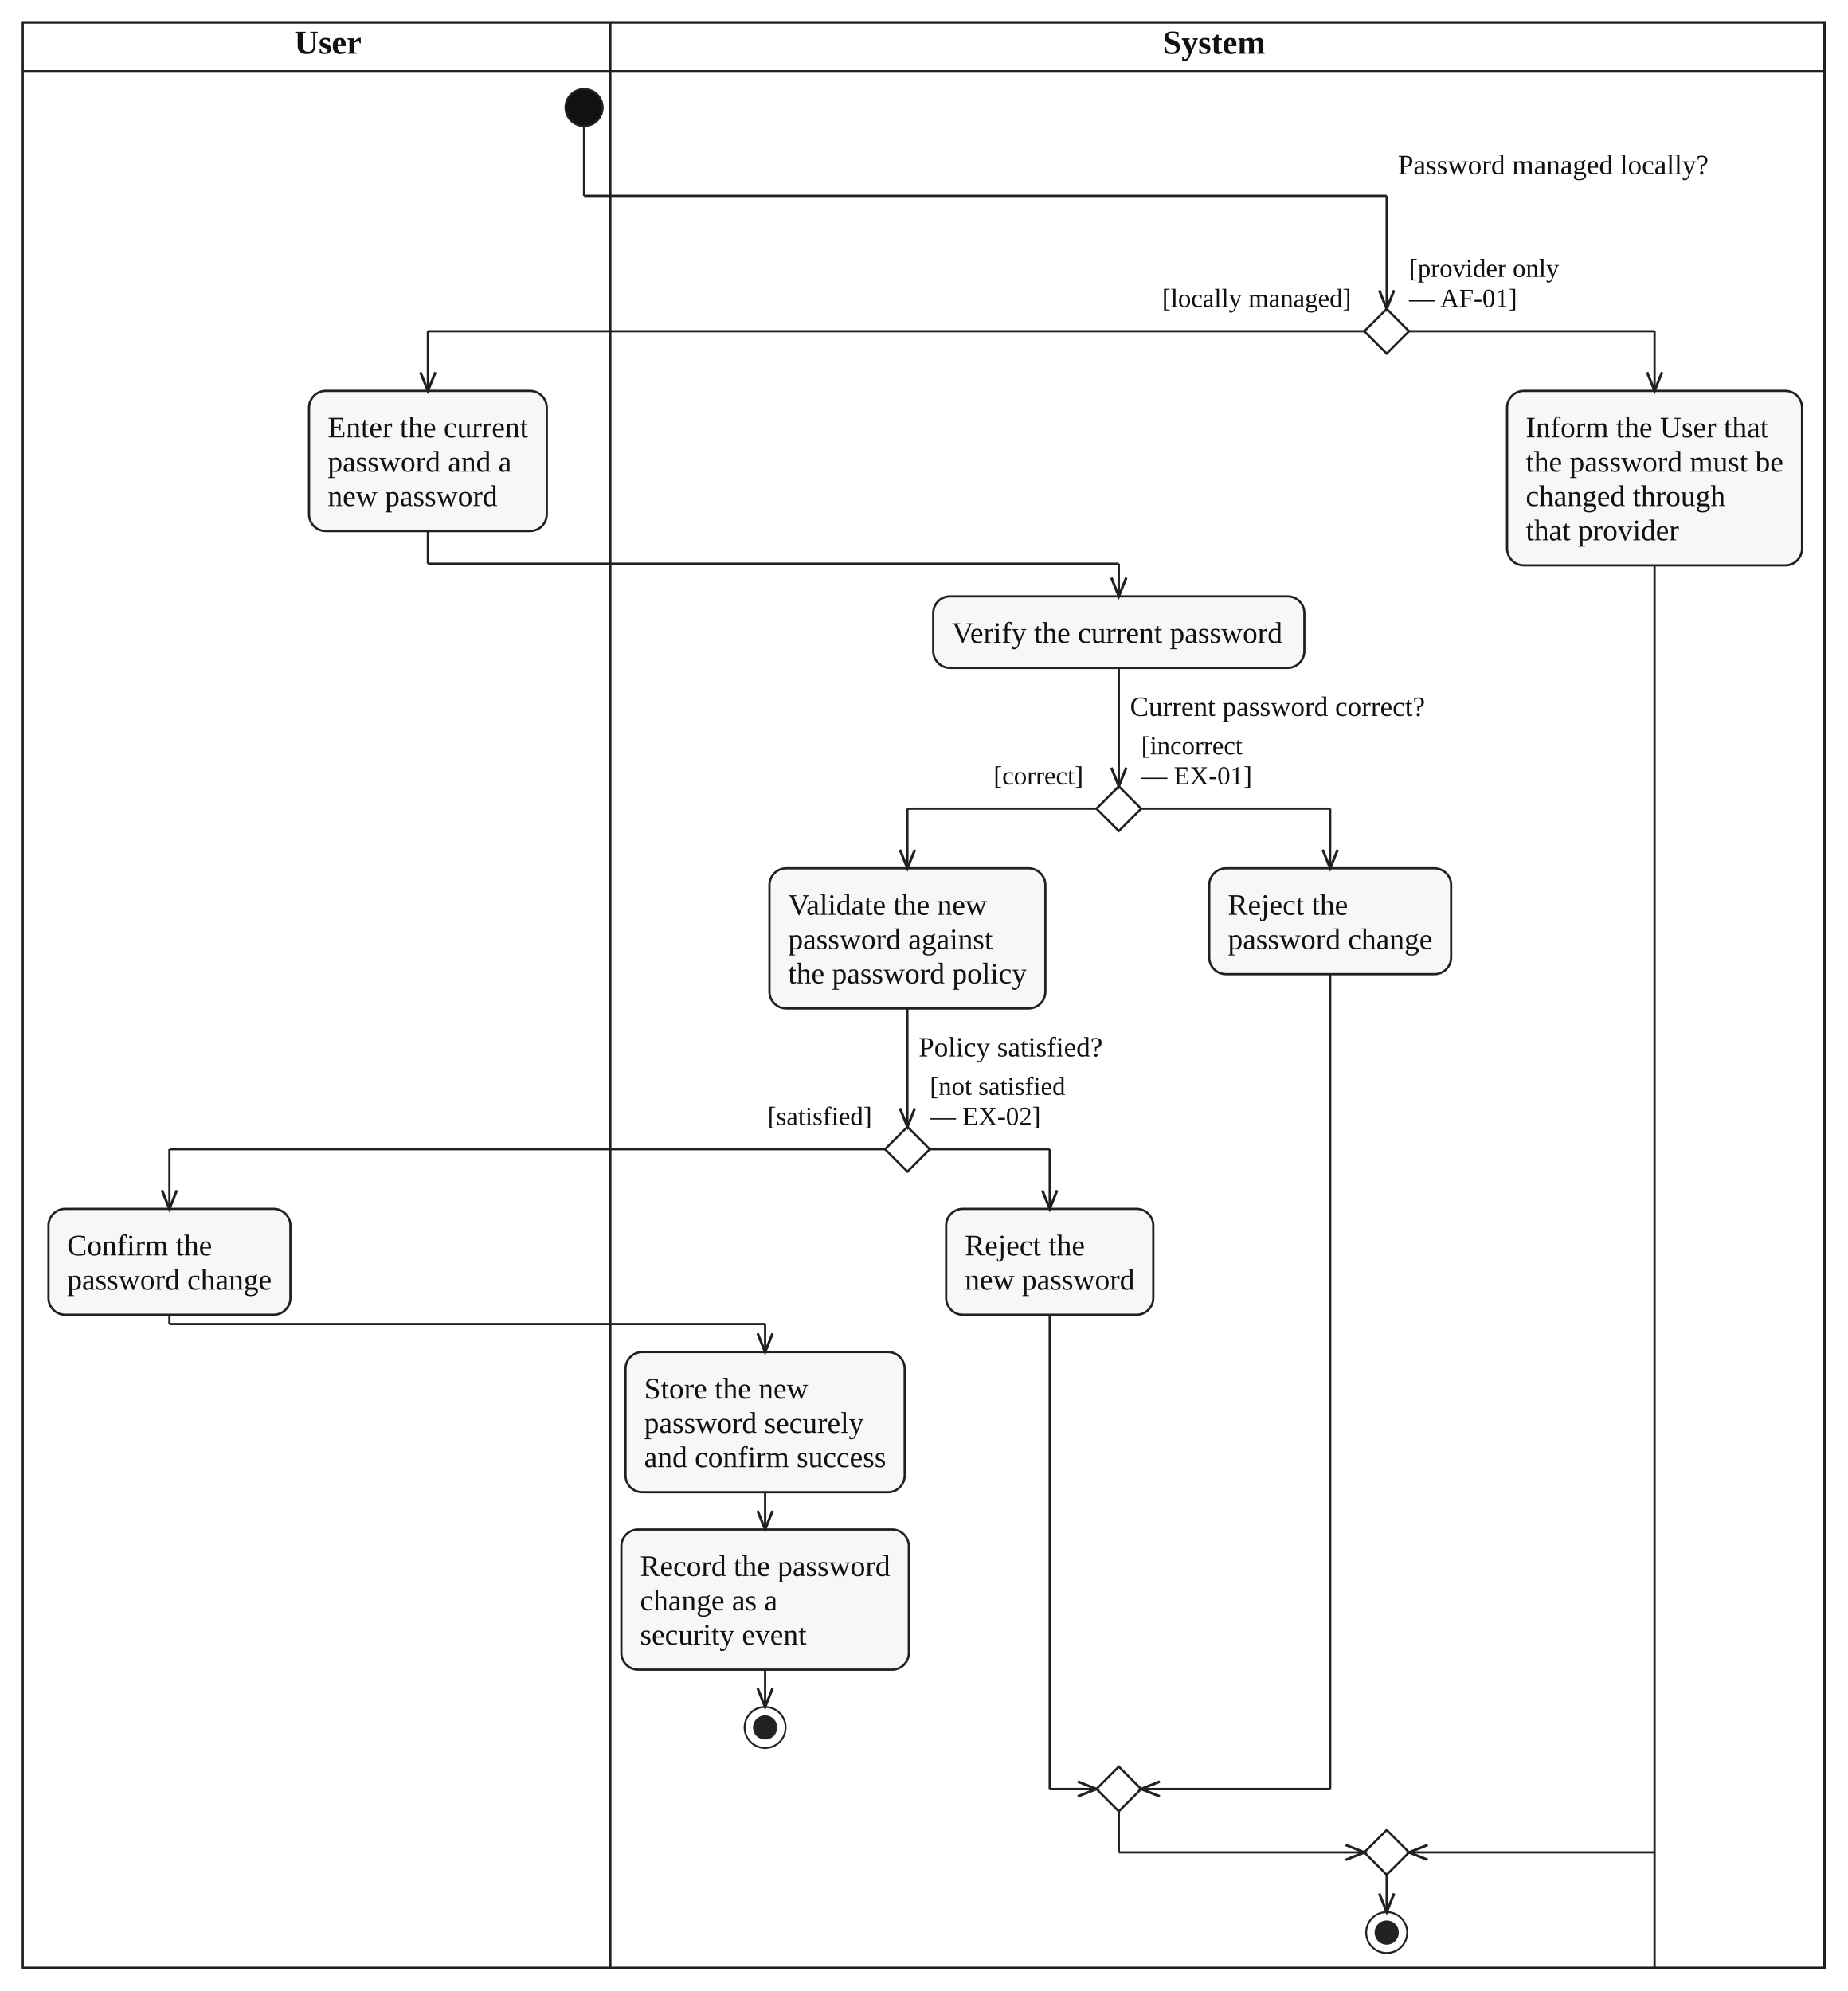
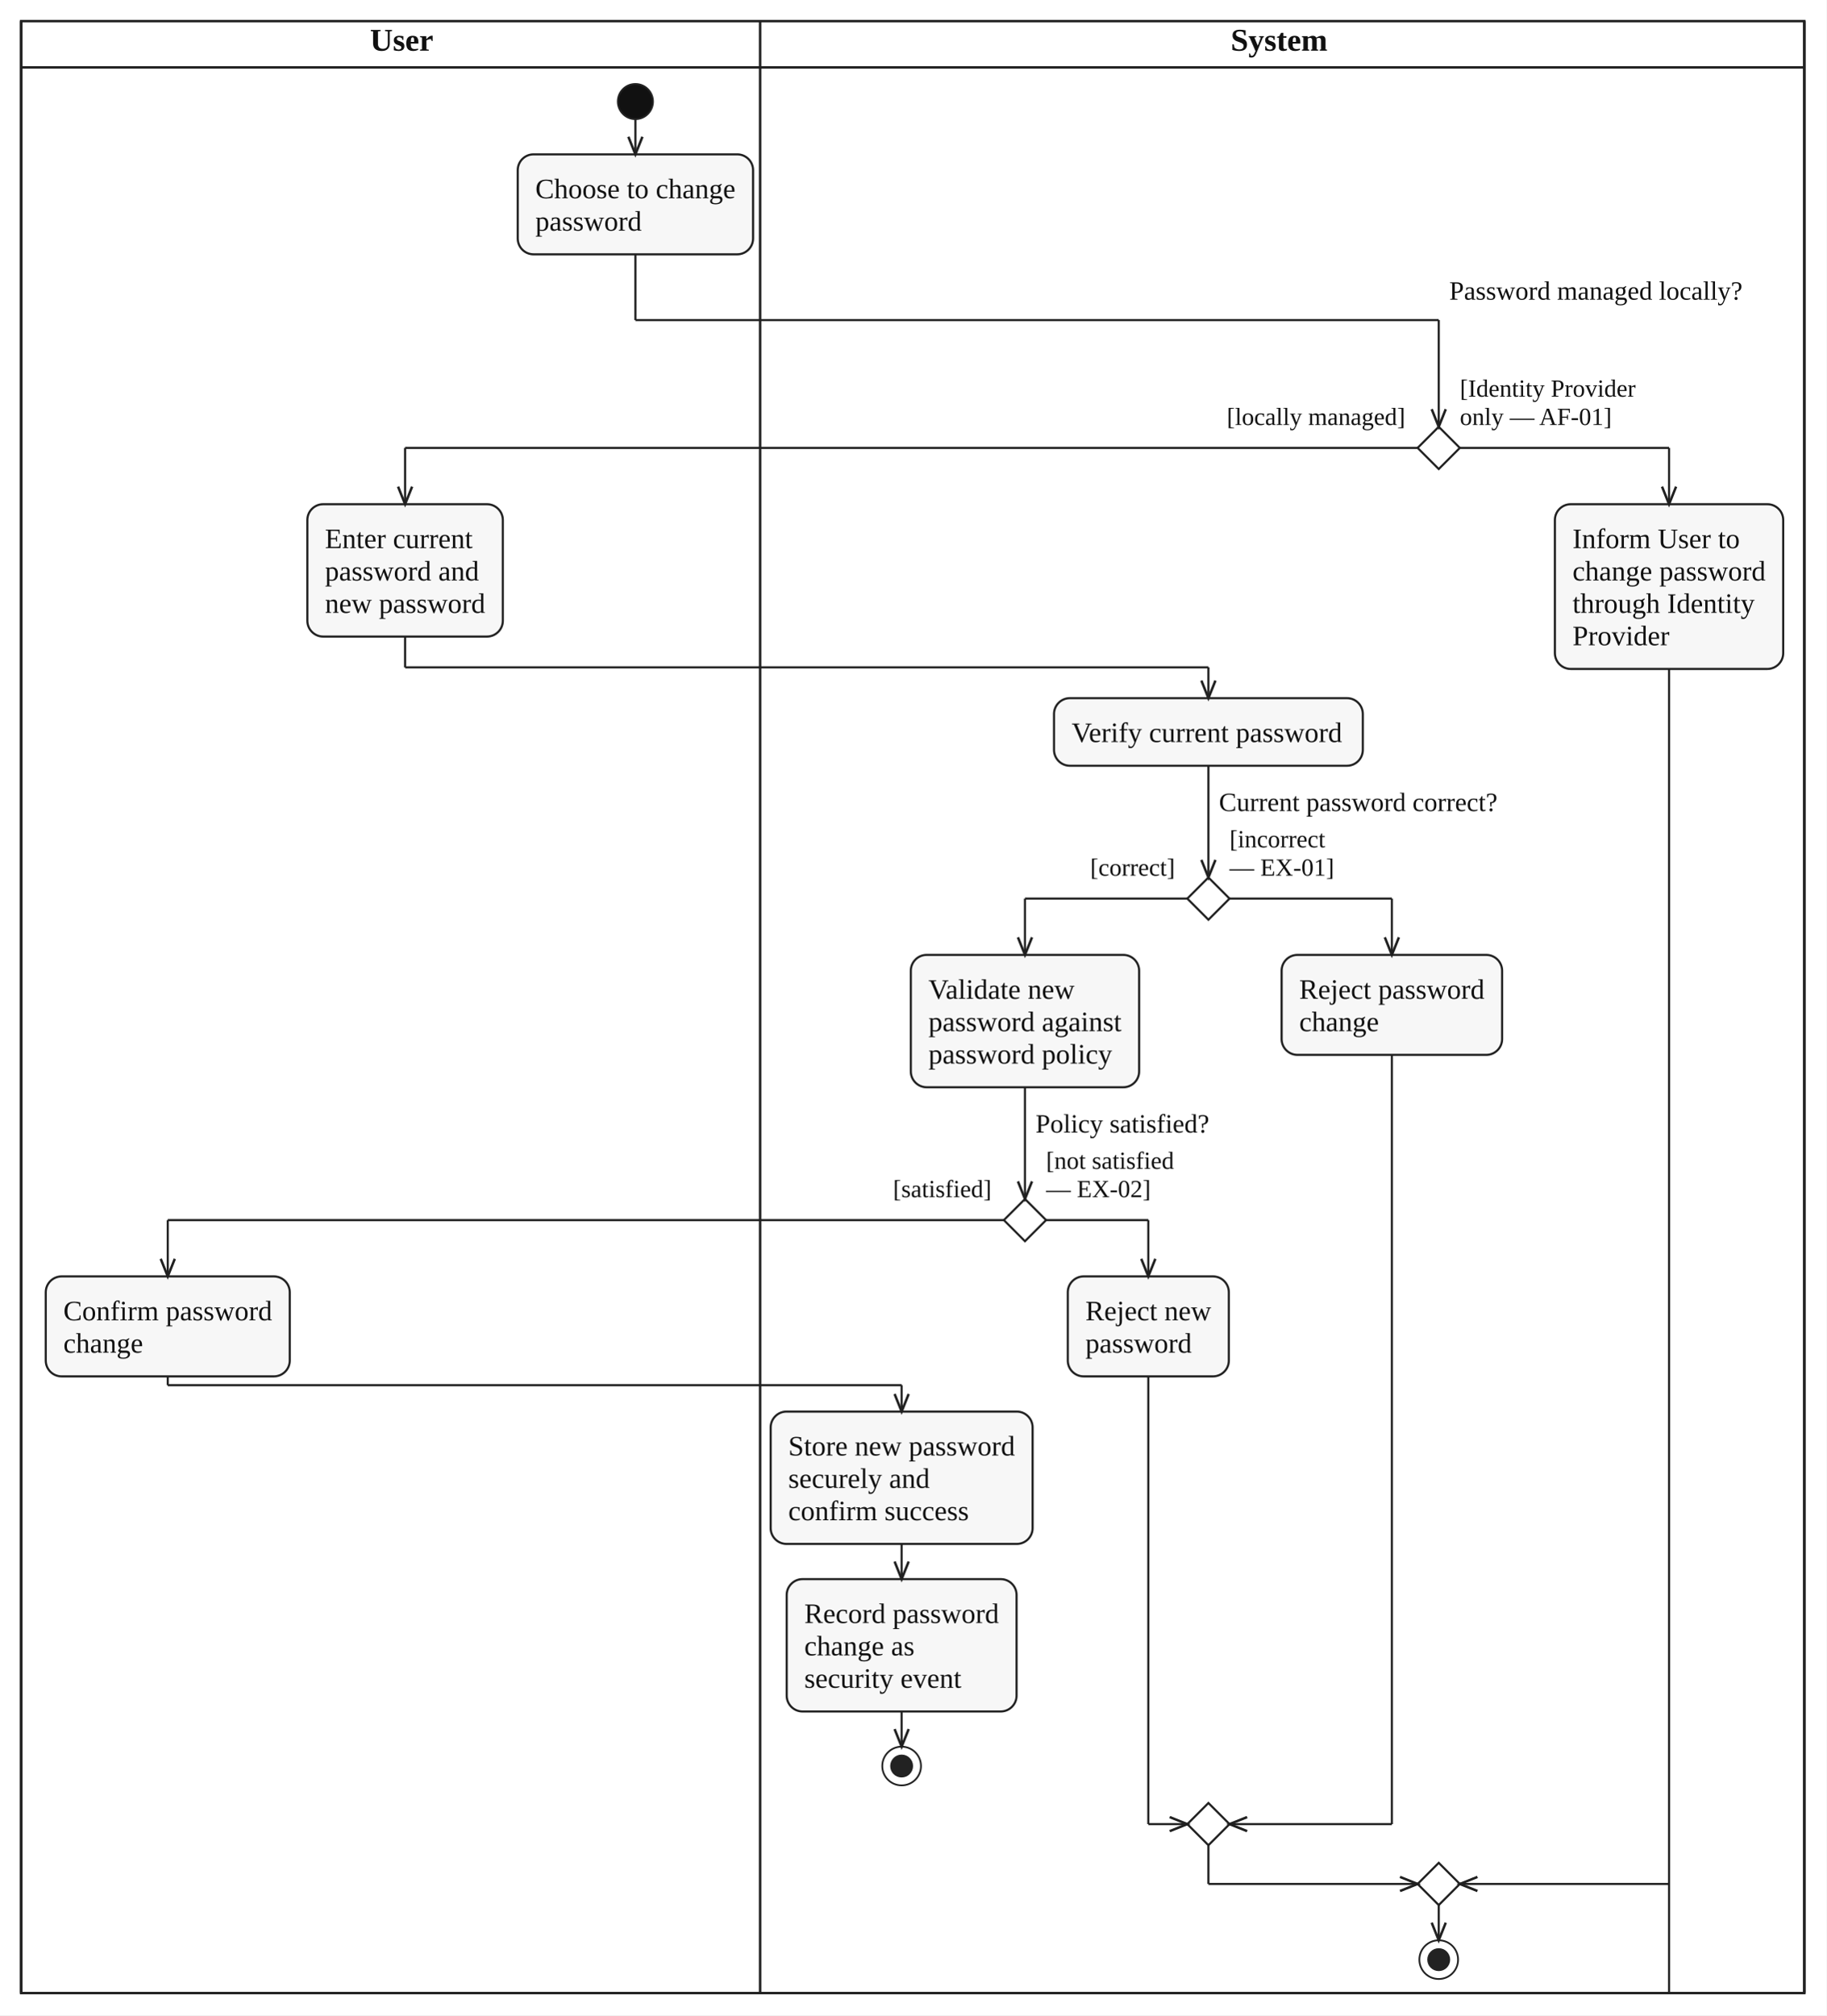
- <svg xmlns="http://www.w3.org/2000/svg" contentStyleType="text/css" height="1068px" preserveAspectRatio="none" style="width:991px;height:1068px;background:#FFFFFF;" version="1.1" viewBox="-5 0.394 991 1068" width="991px" zoomAndPan="magnify" data-pres-formatted="1">
-   <rect id="pres-background" x="-5" y="0.394" width="991" height="1068" fill="#FFFFFF" stroke="none" />
+ <svg xmlns="http://www.w3.org/2000/svg" contentStyleType="text/css" height="1145px" preserveAspectRatio="none" style="width:1038px;height:1145px;background:#FFFFFF;" version="1.1" viewBox="-5 0.394 1038 1145" width="1038px" zoomAndPan="magnify" data-pres-formatted="1">
+   <rect id="pres-background" x="-5" y="0.394" width="1038" height="1145" fill="#FFFFFF" stroke="none" />
  <defs />
  <g>
-     <rect fill="#FFFFFF" height="30.698" style="stroke:#FFFFFF;stroke-width:1.0;" width="951.719" x="15" y="12.394" />
-     <ellipse cx="308.242" cy="58.092" fill="#111111" rx="10" ry="10" style="stroke:#222222;stroke-width:1.0;" />
-     <rect fill="#F7F7F7" height="75.195" rx="9" ry="9" style="stroke:#202020;stroke-width:1.2;" width="127.5" x="160.742" y="210.079" />
-     <text fill="#111111" font-family="Times New Roman" font-size="16" lengthAdjust="spacing" textLength="107.5" x="170.742" y="235.017">Enter the current</text>
-     <text fill="#111111" font-family="Times New Roman" font-size="16" lengthAdjust="spacing" textLength="98.641" x="170.742" y="253.415">password and a</text>
-     <text fill="#111111" font-family="Times New Roman" font-size="16" lengthAdjust="spacing" textLength="91.094" x="170.742" y="271.813">new password</text>
-     <rect fill="#F7F7F7" height="56.797" rx="9" ry="9" style="stroke:#202020;stroke-width:1.2;" width="129.742" x="21" y="648.849" />
-     <text fill="#111111" font-family="Times New Roman" font-size="16" lengthAdjust="spacing" textLength="77.766" x="31" y="673.786">Confirm the</text>
-     <text fill="#111111" font-family="Times New Roman" font-size="16" lengthAdjust="spacing" textLength="109.742" x="31" y="692.185">password change</text>
-     <line style="stroke:#202020;stroke-width:1.4;" x1="7" x2="7" y1="12.394" y2="1056.036" />
-     <polygon fill="#FFFFFF" points="738.696,166.079,750.696,178.079,738.696,190.079,726.696,178.079,738.696,166.079" style="stroke:#202020;stroke-width:1.2;" />
-     <text fill="#111111" font-family="Times New Roman" font-size="15" lengthAdjust="spacing" textLength="166.619" x="744.696" y="93.84">Password managed locally?</text>
-     <text fill="#111111" font-family="Times New Roman" font-size="15" lengthAdjust="spacing" textLength="3.75" x="744.696" y="111.089"> </text>
-     <text fill="#111111" font-family="Times New Roman" font-size="15" lengthAdjust="spacing" textLength="3.75" x="744.696" y="128.337"> </text>
-     <text fill="#111111" font-family="Times New Roman" font-size="15" lengthAdjust="spacing" textLength="3.75" x="744.696" y="145.586"> </text>
-     <text fill="#111111" font-family="Times New Roman" font-size="15" lengthAdjust="spacing" textLength="3.75" x="744.696" y="162.834"> </text>
-     <text fill="#111111" font-family="Times New Roman" font-size="14" lengthAdjust="spacing" textLength="108.452" x="618.244" y="165.051">[locally managed]  </text>
-     <text fill="#111111" font-family="Times New Roman" font-size="6" lengthAdjust="spacing" textLength="1.5" x="618.244" y="173.681"> </text>
-     <text fill="#111111" font-family="Times New Roman" font-size="14" lengthAdjust="spacing" textLength="87.48" x="750.696" y="148.952">  [provider only</text>
-     <text fill="#111111" font-family="Times New Roman" font-size="14" lengthAdjust="spacing" textLength="65.721" x="750.696" y="165.051">  — AF-01]</text>
-     <text fill="#111111" font-family="Times New Roman" font-size="6" lengthAdjust="spacing" textLength="1.5" x="750.696" y="173.681"> </text>
-     <rect fill="#F7F7F7" height="38.398" rx="9" ry="9" style="stroke:#202020;stroke-width:1.2;" width="199.047" x="495.502" y="320.274" />
-     <text fill="#111111" font-family="Times New Roman" font-size="16" lengthAdjust="spacing" textLength="179.047" x="505.502" y="345.212">Verify the current password</text>
-     <polygon fill="#FFFFFF" points="595.025,422.163,607.025,434.163,595.025,446.163,583.025,434.163,595.025,422.163" style="stroke:#202020;stroke-width:1.2;" />
-     <text fill="#111111" font-family="Times New Roman" font-size="15" lengthAdjust="spacing" textLength="158.269" x="601.025" y="384.421">Current password correct?</text>
-     <text fill="#111111" font-family="Times New Roman" font-size="15" lengthAdjust="spacing" textLength="3.75" x="601.025" y="401.67"> </text>
-     <text fill="#111111" font-family="Times New Roman" font-size="15" lengthAdjust="spacing" textLength="3.75" x="601.025" y="418.918"> </text>
-     <text fill="#111111" font-family="Times New Roman" font-size="14" lengthAdjust="spacing" textLength="55.18" x="527.846" y="421.135">[correct]  </text>
-     <text fill="#111111" font-family="Times New Roman" font-size="6" lengthAdjust="spacing" textLength="1.5" x="527.846" y="429.765"> </text>
-     <text fill="#111111" font-family="Times New Roman" font-size="14" lengthAdjust="spacing" textLength="61.407" x="607.025" y="405.036">  [incorrect</text>
-     <text fill="#111111" font-family="Times New Roman" font-size="14" lengthAdjust="spacing" textLength="66.486" x="607.025" y="421.135">  — EX-01]</text>
-     <text fill="#111111" font-family="Times New Roman" font-size="6" lengthAdjust="spacing" textLength="1.5" x="607.025" y="429.765"> </text>
-     <rect fill="#F7F7F7" height="75.195" rx="9" ry="9" style="stroke:#202020;stroke-width:1.2;" width="147.977" x="407.668" y="466.163" />
-     <text fill="#111111" font-family="Times New Roman" font-size="16" lengthAdjust="spacing" textLength="108.398" x="417.668" y="491.101">Validate the new</text>
-     <text fill="#111111" font-family="Times New Roman" font-size="16" lengthAdjust="spacing" textLength="109.758" x="417.668" y="509.499">password against</text>
-     <text fill="#111111" font-family="Times New Roman" font-size="16" lengthAdjust="spacing" textLength="127.977" x="417.668" y="527.898">the password policy</text>
-     <polygon fill="#FFFFFF" points="481.656,604.849,493.656,616.849,481.656,628.849,469.656,616.849,481.656,604.849" style="stroke:#202020;stroke-width:1.2;" />
-     <text fill="#111111" font-family="Times New Roman" font-size="15" lengthAdjust="spacing" textLength="98.731" x="487.656" y="567.107">Policy satisfied?</text>
-     <text fill="#111111" font-family="Times New Roman" font-size="15" lengthAdjust="spacing" textLength="3.75" x="487.656" y="584.356"> </text>
-     <text fill="#111111" font-family="Times New Roman" font-size="15" lengthAdjust="spacing" textLength="3.75" x="487.656" y="601.604"> </text>
-     <text fill="#111111" font-family="Times New Roman" font-size="14" lengthAdjust="spacing" textLength="62.98" x="406.677" y="603.82">[satisfied]  </text>
-     <text fill="#111111" font-family="Times New Roman" font-size="6" lengthAdjust="spacing" textLength="1.5" x="406.677" y="612.45"> </text>
-     <text fill="#111111" font-family="Times New Roman" font-size="14" lengthAdjust="spacing" textLength="79.707" x="493.656" y="587.722">  [not satisfied</text>
-     <text fill="#111111" font-family="Times New Roman" font-size="14" lengthAdjust="spacing" textLength="66.486" x="493.656" y="603.82">  — EX-02]</text>
-     <text fill="#111111" font-family="Times New Roman" font-size="6" lengthAdjust="spacing" textLength="1.5" x="493.656" y="612.45"> </text>
-     <rect fill="#F7F7F7" height="75.195" rx="9" ry="9" style="stroke:#202020;stroke-width:1.2;" width="149.734" x="330.469" y="725.645" />
-     <text fill="#111111" font-family="Times New Roman" font-size="16" lengthAdjust="spacing" textLength="87.977" x="340.469" y="750.583">Store the new</text>
-     <text fill="#111111" font-family="Times New Roman" font-size="16" lengthAdjust="spacing" textLength="117.742" x="340.469" y="768.981">password securely</text>
-     <text fill="#111111" font-family="Times New Roman" font-size="16" lengthAdjust="spacing" textLength="129.734" x="340.469" y="787.38">and confirm success</text>
-     <rect fill="#F7F7F7" height="75.195" rx="9" ry="9" style="stroke:#202020;stroke-width:1.2;" width="154.188" x="328.242" y="820.841" />
-     <text fill="#111111" font-family="Times New Roman" font-size="16" lengthAdjust="spacing" textLength="134.188" x="338.242" y="845.778">Record the password</text>
-     <text fill="#111111" font-family="Times New Roman" font-size="16" lengthAdjust="spacing" textLength="73.734" x="338.242" y="864.177">change as a</text>
-     <text fill="#111111" font-family="Times New Roman" font-size="16" lengthAdjust="spacing" textLength="89.297" x="338.242" y="882.575">security event</text>
-     <ellipse cx="405.336" cy="927.036" fill="none" rx="11" ry="11" style="stroke:#222222;stroke-width:1.0;" />
-     <ellipse cx="405.336" cy="927.036" fill="#222222" rx="6" ry="6" style="stroke:#222222;stroke-width:1.0;" />
-     <rect fill="#F7F7F7" height="56.797" rx="9" ry="9" style="stroke:#202020;stroke-width:1.2;" width="111.094" x="502.43" y="648.849" />
-     <text fill="#111111" font-family="Times New Roman" font-size="16" lengthAdjust="spacing" textLength="64.414" x="512.43" y="673.786">Reject the</text>
-     <text fill="#111111" font-family="Times New Roman" font-size="16" lengthAdjust="spacing" textLength="91.094" x="512.43" y="692.185">new password</text>
-     <rect fill="#F7F7F7" height="56.797" rx="9" ry="9" style="stroke:#202020;stroke-width:1.2;" width="129.742" x="643.523" y="466.163" />
-     <text fill="#111111" font-family="Times New Roman" font-size="16" lengthAdjust="spacing" textLength="64.414" x="653.523" y="491.101">Reject the</text>
-     <text fill="#111111" font-family="Times New Roman" font-size="16" lengthAdjust="spacing" textLength="109.742" x="653.523" y="509.499">password change</text>
-     <polygon fill="#FFFFFF" points="595.025,948.036,607.025,960.036,595.025,972.036,583.025,960.036,595.025,948.036" style="stroke:#202020;stroke-width:1.2;" />
-     <rect fill="#F7F7F7" height="93.594" rx="9" ry="9" style="stroke:#202020;stroke-width:1.2;" width="158.203" x="803.266" y="210.079" />
-     <text fill="#111111" font-family="Times New Roman" font-size="16" lengthAdjust="spacing" textLength="130.18" x="813.266" y="235.017">Inform the User that</text>
-     <text fill="#111111" font-family="Times New Roman" font-size="16" lengthAdjust="spacing" textLength="138.203" x="813.266" y="253.415">the password must be</text>
-     <text fill="#111111" font-family="Times New Roman" font-size="16" lengthAdjust="spacing" textLength="107.078" x="813.266" y="271.813">changed through</text>
-     <text fill="#111111" font-family="Times New Roman" font-size="16" lengthAdjust="spacing" textLength="82.195" x="813.266" y="290.212">that provider</text>
-     <polygon fill="#FFFFFF" points="738.696,982.036,750.696,994.036,738.696,1006.036,726.696,994.036,738.696,982.036" style="stroke:#202020;stroke-width:1.2;" />
-     <ellipse cx="738.696" cy="1037.036" fill="none" rx="11" ry="11" style="stroke:#222222;stroke-width:1.0;" />
-     <ellipse cx="738.696" cy="1037.036" fill="#222222" rx="6" ry="6" style="stroke:#222222;stroke-width:1.0;" />
-     <line style="stroke:#202020;stroke-width:1.4;" x1="322.242" x2="322.242" y1="12.394" y2="1056.036" />
-     <line style="stroke:#202020;stroke-width:1.4;" x1="973.469" x2="973.469" y1="12.394" y2="1056.036" />
-     <line style="stroke:#202020;stroke-width:1.2;" x1="405.336" x2="405.336" y1="800.841" y2="820.841" />
-     <polyline points="401.336,810.841 405.336,820.841 409.336,810.841" fill="none" stroke="#202020" stroke-width="1.4" stroke-linejoin="miter" stroke-linecap="butt" class="open-arrowhead" />
-     <line style="stroke:#202020;stroke-width:1.2;" x1="405.336" x2="405.336" y1="896.036" y2="916.036" />
-     <polyline points="401.336,906.036 405.336,916.036 409.336,906.036" fill="none" stroke="#202020" stroke-width="1.4" stroke-linejoin="miter" stroke-linecap="butt" class="open-arrowhead" />
-     <line style="stroke:#202020;stroke-width:1.2;" x1="493.656" x2="557.977" y1="616.849" y2="616.849" />
-     <line style="stroke:#202020;stroke-width:1.2;" x1="557.977" x2="557.977" y1="616.849" y2="648.849" />
-     <polyline points="553.977,638.849 557.977,648.849 561.977,638.849" fill="none" stroke="#202020" stroke-width="1.4" stroke-linejoin="miter" stroke-linecap="butt" class="open-arrowhead" />
-     <line style="stroke:#202020;stroke-width:1.2;" x1="557.977" x2="557.977" y1="705.645" y2="960.036" />
-     <line style="stroke:#202020;stroke-width:1.2;" x1="557.977" x2="583.025" y1="960.036" y2="960.036" />
-     <polyline points="573.025,956.036 583.025,960.036 573.025,964.036" fill="none" stroke="#202020" stroke-width="1.4" stroke-linejoin="miter" stroke-linecap="butt" class="open-arrowhead" />
-     <line style="stroke:#202020;stroke-width:1.2;" x1="481.656" x2="481.656" y1="541.358" y2="604.849" />
-     <polyline points="477.656,594.849 481.656,604.849 485.656,594.849" fill="none" stroke="#202020" stroke-width="1.4" stroke-linejoin="miter" stroke-linecap="butt" class="open-arrowhead" />
-     <line style="stroke:#202020;stroke-width:1.2;" x1="583.025" x2="481.656" y1="434.163" y2="434.163" />
-     <line style="stroke:#202020;stroke-width:1.2;" x1="481.656" x2="481.656" y1="434.163" y2="466.163" />
-     <polyline points="477.656,456.163 481.656,466.163 485.656,456.163" fill="none" stroke="#202020" stroke-width="1.4" stroke-linejoin="miter" stroke-linecap="butt" class="open-arrowhead" />
-     <line style="stroke:#202020;stroke-width:1.2;" x1="607.025" x2="708.394" y1="434.163" y2="434.163" />
-     <line style="stroke:#202020;stroke-width:1.2;" x1="708.394" x2="708.394" y1="434.163" y2="466.163" />
-     <polyline points="704.394,456.163 708.394,466.163 712.394,456.163" fill="none" stroke="#202020" stroke-width="1.4" stroke-linejoin="miter" stroke-linecap="butt" class="open-arrowhead" />
-     <line style="stroke:#202020;stroke-width:1.2;" x1="708.394" x2="708.394" y1="522.96" y2="960.036" />
-     <line style="stroke:#202020;stroke-width:1.2;" x1="708.394" x2="607.025" y1="960.036" y2="960.036" />
-     <polyline points="617.025,956.036 607.025,960.036 617.025,964.036" fill="none" stroke="#202020" stroke-width="1.4" stroke-linejoin="miter" stroke-linecap="butt" class="open-arrowhead" />
-     <line style="stroke:#202020;stroke-width:1.2;" x1="595.025" x2="595.025" y1="358.673" y2="422.163" />
-     <polyline points="591.025,412.163 595.025,422.163 599.025,412.163" fill="none" stroke="#202020" stroke-width="1.4" stroke-linejoin="miter" stroke-linecap="butt" class="open-arrowhead" />
-     <line style="stroke:#202020;stroke-width:1.2;" x1="750.696" x2="882.367" y1="178.079" y2="178.079" />
-     <line style="stroke:#202020;stroke-width:1.2;" x1="882.367" x2="882.367" y1="178.079" y2="210.079" />
-     <polyline points="878.367,200.079 882.367,210.079 886.367,200.079" fill="none" stroke="#202020" stroke-width="1.4" stroke-linejoin="miter" stroke-linecap="butt" class="open-arrowhead" />
-     <line style="stroke:#202020;stroke-width:1.2;" x1="595.025" x2="595.025" y1="972.036" y2="994.036" />
-     <line style="stroke:#202020;stroke-width:1.2;" x1="595.025" x2="726.696" y1="994.036" y2="994.036" />
-     <polyline points="716.696,990.036 726.696,994.036 716.696,998.036" fill="none" stroke="#202020" stroke-width="1.4" stroke-linejoin="miter" stroke-linecap="butt" class="open-arrowhead" />
-     <line style="stroke:#202020;stroke-width:1.2;" x1="882.367" x2="882.367" y1="303.673" y2="1056.036" />
-     <line style="stroke:#202020;stroke-width:1.2;" x1="882.367" x2="750.696" y1="994.036" y2="994.036" />
-     <polyline points="760.696,990.036 750.696,994.036 760.696,998.036" fill="none" stroke="#202020" stroke-width="1.4" stroke-linejoin="miter" stroke-linecap="butt" class="open-arrowhead" />
-     <line style="stroke:#202020;stroke-width:1.2;" x1="738.696" x2="738.696" y1="1006.036" y2="1026.036" />
-     <polyline points="734.696,1016.036 738.696,1026.036 742.696,1016.036" fill="none" stroke="#202020" stroke-width="1.4" stroke-linejoin="miter" stroke-linecap="butt" class="open-arrowhead" />
-     <line style="stroke:#202020;stroke-width:1.2;" x1="224.492" x2="224.492" y1="285.274" y2="302.774" />
-     <line style="stroke:#202020;stroke-width:1.2;" x1="224.492" x2="595.025" y1="302.774" y2="302.774" />
-     <line style="stroke:#202020;stroke-width:1.2;" x1="595.025" x2="595.025" y1="302.774" y2="320.274" />
-     <polyline points="591.025,310.274 595.025,320.274 599.025,310.274" fill="none" stroke="#202020" stroke-width="1.4" stroke-linejoin="miter" stroke-linecap="butt" class="open-arrowhead" />
-     <line style="stroke:#202020;stroke-width:1.2;" x1="85.871" x2="85.871" y1="705.645" y2="710.645" />
-     <line style="stroke:#202020;stroke-width:1.2;" x1="85.871" x2="405.336" y1="710.645" y2="710.645" />
-     <line style="stroke:#202020;stroke-width:1.2;" x1="405.336" x2="405.336" y1="710.645" y2="725.645" />
-     <polyline points="401.336,715.645 405.336,725.645 409.336,715.645" fill="none" stroke="#202020" stroke-width="1.4" stroke-linejoin="miter" stroke-linecap="butt" class="open-arrowhead" />
-     <line style="stroke:#202020;stroke-width:1.2;" x1="469.656" x2="85.871" y1="616.849" y2="616.849" />
-     <line style="stroke:#202020;stroke-width:1.2;" x1="85.871" x2="85.871" y1="616.849" y2="648.849" />
-     <polyline points="81.871,638.849 85.871,648.849 89.871,638.849" fill="none" stroke="#202020" stroke-width="1.4" stroke-linejoin="miter" stroke-linecap="butt" class="open-arrowhead" />
-     <line style="stroke:#202020;stroke-width:1.2;" x1="726.696" x2="224.492" y1="178.079" y2="178.079" />
-     <line style="stroke:#202020;stroke-width:1.2;" x1="224.492" x2="224.492" y1="178.079" y2="210.079" />
-     <polyline points="220.492,200.079 224.492,210.079 228.492,200.079" fill="none" stroke="#202020" stroke-width="1.4" stroke-linejoin="miter" stroke-linecap="butt" class="open-arrowhead" />
-     <line style="stroke:#202020;stroke-width:1.2;" x1="308.242" x2="308.242" y1="68.092" y2="105.458" />
-     <line style="stroke:#202020;stroke-width:1.2;" x1="308.242" x2="738.696" y1="105.458" y2="105.458" />
-     <line style="stroke:#202020;stroke-width:1.2;" x1="738.696" x2="738.696" y1="105.458" y2="166.079" />
-     <polyline points="734.696,156.079 738.696,166.079 742.696,156.079" fill="none" stroke="#202020" stroke-width="1.4" stroke-linejoin="miter" stroke-linecap="butt" class="open-arrowhead" />
-     <text fill="#111111" font-family="Times New Roman" font-size="18" font-weight="bold" lengthAdjust="spacing" textLength="35.982" x="152.88" y="29.198">User</text>
-     <text fill="#111111" font-family="Times New Roman" font-size="7" font-weight="bold" lengthAdjust="spacing" textLength="1.75" x="148.38" y="39.627"> </text>
-     <text fill="#111111" font-family="Times New Roman" font-size="18" font-weight="bold" lengthAdjust="spacing" textLength="54.993" x="618.609" y="29.198">System</text>
-     <text fill="#111111" font-family="Times New Roman" font-size="7" font-weight="bold" lengthAdjust="spacing" textLength="1.75" x="614.109" y="39.627"> </text>
+     <rect fill="#FFFFFF" height="30.698" style="stroke:#FFFFFF;stroke-width:1.0;" width="998.655" x="15" y="12.394" />
+     <ellipse cx="356.093" cy="58.092" fill="#111111" rx="10" ry="10" style="stroke:#222222;stroke-width:1.0;" />
+     <rect fill="#F7F7F7" height="56.797" rx="9" ry="9" style="stroke:#202020;stroke-width:1.2;" width="133.75" x="289.218" y="88.092" />
+     <text fill="#111111" font-family="Times New Roman" font-size="16" lengthAdjust="spacing" textLength="113.75" x="299.218" y="113.029">Choose to change</text>
+     <text fill="#111111" font-family="Times New Roman" font-size="16" lengthAdjust="spacing" textLength="60.438" x="299.218" y="131.428">password</text>
+     <rect fill="#F7F7F7" height="75.195" rx="9" ry="9" style="stroke:#202020;stroke-width:1.2;" width="111.094" x="169.656" y="286.876" />
+     <text fill="#111111" font-family="Times New Roman" font-size="16" lengthAdjust="spacing" textLength="83.953" x="179.656" y="311.813">Enter current</text>
+     <text fill="#111111" font-family="Times New Roman" font-size="16" lengthAdjust="spacing" textLength="87.539" x="179.656" y="330.212">password and</text>
+     <text fill="#111111" font-family="Times New Roman" font-size="16" lengthAdjust="spacing" textLength="91.094" x="179.656" y="348.61">new password</text>
+     <rect fill="#F7F7F7" height="56.797" rx="9" ry="9" style="stroke:#202020;stroke-width:1.2;" width="138.656" x="21" y="725.645" />
+     <text fill="#111111" font-family="Times New Roman" font-size="16" lengthAdjust="spacing" textLength="118.656" x="31" y="750.583">Confirm password</text>
+     <text fill="#111111" font-family="Times New Roman" font-size="16" lengthAdjust="spacing" textLength="45.305" x="31" y="768.981">change</text>
+     <line style="stroke:#202020;stroke-width:1.4;" x1="7" x2="7" y1="12.394" y2="1132.833" />
+     <polygon fill="#FFFFFF" points="812.644,242.876,824.644,254.876,812.644,266.876,800.644,254.876,812.644,242.876" style="stroke:#202020;stroke-width:1.2;" />
+     <text fill="#111111" font-family="Times New Roman" font-size="15" lengthAdjust="spacing" textLength="166.619" x="818.644" y="170.637">Password managed locally?</text>
+     <text fill="#111111" font-family="Times New Roman" font-size="15" lengthAdjust="spacing" textLength="3.75" x="818.644" y="187.886"> </text>
+     <text fill="#111111" font-family="Times New Roman" font-size="15" lengthAdjust="spacing" textLength="3.75" x="818.644" y="205.134"> </text>
+     <text fill="#111111" font-family="Times New Roman" font-size="15" lengthAdjust="spacing" textLength="3.75" x="818.644" y="222.383"> </text>
+     <text fill="#111111" font-family="Times New Roman" font-size="15" lengthAdjust="spacing" textLength="3.75" x="818.644" y="239.631"> </text>
+     <text fill="#111111" font-family="Times New Roman" font-size="14" lengthAdjust="spacing" textLength="108.452" x="692.192" y="241.848">[locally managed]  </text>
+     <text fill="#111111" font-family="Times New Roman" font-size="6" lengthAdjust="spacing" textLength="1.5" x="692.192" y="250.477"> </text>
+     <text fill="#111111" font-family="Times New Roman" font-size="14" lengthAdjust="spacing" textLength="106.921" x="824.644" y="225.749">  [Identity Provider</text>
+     <text fill="#111111" font-family="Times New Roman" font-size="14" lengthAdjust="spacing" textLength="94.11" x="824.644" y="241.848">  only — AF-01]</text>
+     <text fill="#111111" font-family="Times New Roman" font-size="6" lengthAdjust="spacing" textLength="1.5" x="824.644" y="250.477"> </text>
+     <rect fill="#F7F7F7" height="38.398" rx="9" ry="9" style="stroke:#202020;stroke-width:1.2;" width="175.5" x="594.005" y="397.071" />
+     <text fill="#111111" font-family="Times New Roman" font-size="16" lengthAdjust="spacing" textLength="155.5" x="604.005" y="422.009">Verify current password</text>
+     <polygon fill="#FFFFFF" points="681.755,498.96,693.755,510.96,681.755,522.96,669.755,510.96,681.755,498.96" style="stroke:#202020;stroke-width:1.2;" />
+     <text fill="#111111" font-family="Times New Roman" font-size="15" lengthAdjust="spacing" textLength="158.269" x="687.755" y="461.218">Current password correct?</text>
+     <text fill="#111111" font-family="Times New Roman" font-size="15" lengthAdjust="spacing" textLength="3.75" x="687.755" y="478.467"> </text>
+     <text fill="#111111" font-family="Times New Roman" font-size="15" lengthAdjust="spacing" textLength="3.75" x="687.755" y="495.715"> </text>
+     <text fill="#111111" font-family="Times New Roman" font-size="14" lengthAdjust="spacing" textLength="55.18" x="614.575" y="497.932">[correct]  </text>
+     <text fill="#111111" font-family="Times New Roman" font-size="6" lengthAdjust="spacing" textLength="1.5" x="614.575" y="506.562"> </text>
+     <text fill="#111111" font-family="Times New Roman" font-size="14" lengthAdjust="spacing" textLength="61.407" x="693.755" y="481.833">  [incorrect</text>
+     <text fill="#111111" font-family="Times New Roman" font-size="14" lengthAdjust="spacing" textLength="66.486" x="693.755" y="497.932">  — EX-01]</text>
+     <text fill="#111111" font-family="Times New Roman" font-size="6" lengthAdjust="spacing" textLength="1.5" x="693.755" y="506.562"> </text>
+     <rect fill="#F7F7F7" height="75.195" rx="9" ry="9" style="stroke:#202020;stroke-width:1.2;" width="129.758" x="512.62" y="542.96" />
+     <text fill="#111111" font-family="Times New Roman" font-size="16" lengthAdjust="spacing" textLength="84.852" x="522.62" y="567.898">Validate new</text>
+     <text fill="#111111" font-family="Times New Roman" font-size="16" lengthAdjust="spacing" textLength="109.758" x="522.62" y="586.296">password against</text>
+     <text fill="#111111" font-family="Times New Roman" font-size="16" lengthAdjust="spacing" textLength="104.43" x="522.62" y="604.694">password policy</text>
+     <polygon fill="#FFFFFF" points="577.499,681.645,589.499,693.645,577.499,705.645,565.499,693.645,577.499,681.645" style="stroke:#202020;stroke-width:1.2;" />
+     <text fill="#111111" font-family="Times New Roman" font-size="15" lengthAdjust="spacing" textLength="98.731" x="583.499" y="643.904">Policy satisfied?</text>
+     <text fill="#111111" font-family="Times New Roman" font-size="15" lengthAdjust="spacing" textLength="3.75" x="583.499" y="661.152"> </text>
+     <text fill="#111111" font-family="Times New Roman" font-size="15" lengthAdjust="spacing" textLength="3.75" x="583.499" y="678.401"> </text>
+     <text fill="#111111" font-family="Times New Roman" font-size="14" lengthAdjust="spacing" textLength="62.98" x="502.519" y="680.617">[satisfied]  </text>
+     <text fill="#111111" font-family="Times New Roman" font-size="6" lengthAdjust="spacing" textLength="1.5" x="502.519" y="689.247"> </text>
+     <text fill="#111111" font-family="Times New Roman" font-size="14" lengthAdjust="spacing" textLength="79.707" x="589.499" y="664.519">  [not satisfied</text>
+     <text fill="#111111" font-family="Times New Roman" font-size="14" lengthAdjust="spacing" textLength="66.486" x="589.499" y="680.617">  — EX-02]</text>
+     <text fill="#111111" font-family="Times New Roman" font-size="6" lengthAdjust="spacing" textLength="1.5" x="589.499" y="689.247"> </text>
+     <rect fill="#F7F7F7" height="75.195" rx="9" ry="9" style="stroke:#202020;stroke-width:1.2;" width="148.867" x="432.968" y="802.442" />
+     <text fill="#111111" font-family="Times New Roman" font-size="16" lengthAdjust="spacing" textLength="128.867" x="442.968" y="827.38">Store new password</text>
+     <text fill="#111111" font-family="Times New Roman" font-size="16" lengthAdjust="spacing" textLength="80.406" x="442.968" y="845.778">securely and</text>
+     <text fill="#111111" font-family="Times New Roman" font-size="16" lengthAdjust="spacing" textLength="102.633" x="442.968" y="864.177">confirm success</text>
+     <rect fill="#F7F7F7" height="75.195" rx="9" ry="9" style="stroke:#202020;stroke-width:1.2;" width="130.641" x="442.081" y="897.638" />
+     <text fill="#111111" font-family="Times New Roman" font-size="16" lengthAdjust="spacing" textLength="110.641" x="452.081" y="922.575">Record password</text>
+     <text fill="#111111" font-family="Times New Roman" font-size="16" lengthAdjust="spacing" textLength="62.633" x="452.081" y="940.974">change as</text>
+     <text fill="#111111" font-family="Times New Roman" font-size="16" lengthAdjust="spacing" textLength="89.297" x="452.081" y="959.372">security event</text>
+     <ellipse cx="507.401" cy="1003.833" fill="none" rx="11" ry="11" style="stroke:#222222;stroke-width:1.0;" />
+     <ellipse cx="507.401" cy="1003.833" fill="#222222" rx="6" ry="6" style="stroke:#222222;stroke-width:1.0;" />
+     <rect fill="#F7F7F7" height="56.797" rx="9" ry="9" style="stroke:#202020;stroke-width:1.2;" width="91.523" x="601.835" y="725.645" />
+     <text fill="#111111" font-family="Times New Roman" font-size="16" lengthAdjust="spacing" textLength="71.523" x="611.835" y="750.583">Reject new</text>
+     <text fill="#111111" font-family="Times New Roman" font-size="16" lengthAdjust="spacing" textLength="60.438" x="611.835" y="768.981">password</text>
+     <rect fill="#F7F7F7" height="56.797" rx="9" ry="9" style="stroke:#202020;stroke-width:1.2;" width="125.305" x="723.358" y="542.96" />
+     <text fill="#111111" font-family="Times New Roman" font-size="16" lengthAdjust="spacing" textLength="105.305" x="733.358" y="567.898">Reject password</text>
+     <text fill="#111111" font-family="Times New Roman" font-size="16" lengthAdjust="spacing" textLength="45.305" x="733.358" y="586.296">change</text>
+     <polygon fill="#FFFFFF" points="681.755,1024.833,693.755,1036.833,681.755,1048.833,669.755,1036.833,681.755,1024.833" style="stroke:#202020;stroke-width:1.2;" />
+     <rect fill="#F7F7F7" height="93.594" rx="9" ry="9" style="stroke:#202020;stroke-width:1.2;" width="129.742" x="878.663" y="286.876" />
+     <text fill="#111111" font-family="Times New Roman" font-size="16" lengthAdjust="spacing" textLength="95.086" x="888.663" y="311.813">Inform User to</text>
+     <text fill="#111111" font-family="Times New Roman" font-size="16" lengthAdjust="spacing" textLength="109.742" x="888.663" y="330.212">change password</text>
+     <text fill="#111111" font-family="Times New Roman" font-size="16" lengthAdjust="spacing" textLength="103.539" x="888.663" y="348.61">through Identity</text>
+     <text fill="#111111" font-family="Times New Roman" font-size="16" lengthAdjust="spacing" textLength="55.102" x="888.663" y="367.009">Provider</text>
+     <polygon fill="#FFFFFF" points="812.644,1058.833,824.644,1070.833,812.644,1082.833,800.644,1070.833,812.644,1058.833" style="stroke:#202020;stroke-width:1.2;" />
+     <ellipse cx="812.644" cy="1113.833" fill="none" rx="11" ry="11" style="stroke:#222222;stroke-width:1.0;" />
+     <ellipse cx="812.644" cy="1113.833" fill="#222222" rx="6" ry="6" style="stroke:#222222;stroke-width:1.0;" />
+     <line style="stroke:#202020;stroke-width:1.4;" x1="426.968" x2="426.968" y1="12.394" y2="1132.833" />
+     <line style="stroke:#202020;stroke-width:1.4;" x1="1020.405" x2="1020.405" y1="12.394" y2="1132.833" />
+     <line style="stroke:#202020;stroke-width:1.2;" x1="356.093" x2="356.093" y1="68.092" y2="88.092" />
+     <polyline points="352.093,78.092 356.093,88.092 360.093,78.092" fill="none" stroke="#202020" stroke-width="1.4" stroke-linejoin="miter" stroke-linecap="butt" class="open-arrowhead" />
+     <line style="stroke:#202020;stroke-width:1.2;" x1="507.401" x2="507.401" y1="877.638" y2="897.638" />
+     <polyline points="503.401,887.638 507.401,897.638 511.401,887.638" fill="none" stroke="#202020" stroke-width="1.4" stroke-linejoin="miter" stroke-linecap="butt" class="open-arrowhead" />
+     <line style="stroke:#202020;stroke-width:1.2;" x1="507.401" x2="507.401" y1="972.833" y2="992.833" />
+     <polyline points="503.401,982.833 507.401,992.833 511.401,982.833" fill="none" stroke="#202020" stroke-width="1.4" stroke-linejoin="miter" stroke-linecap="butt" class="open-arrowhead" />
+     <line style="stroke:#202020;stroke-width:1.2;" x1="589.499" x2="647.597" y1="693.645" y2="693.645" />
+     <line style="stroke:#202020;stroke-width:1.2;" x1="647.597" x2="647.597" y1="693.645" y2="725.645" />
+     <polyline points="643.597,715.645 647.597,725.645 651.597,715.645" fill="none" stroke="#202020" stroke-width="1.4" stroke-linejoin="miter" stroke-linecap="butt" class="open-arrowhead" />
+     <line style="stroke:#202020;stroke-width:1.2;" x1="647.597" x2="647.597" y1="782.442" y2="1036.833" />
+     <line style="stroke:#202020;stroke-width:1.2;" x1="647.597" x2="669.755" y1="1036.833" y2="1036.833" />
+     <polyline points="659.755,1032.833 669.755,1036.833 659.755,1040.833" fill="none" stroke="#202020" stroke-width="1.4" stroke-linejoin="miter" stroke-linecap="butt" class="open-arrowhead" />
+     <line style="stroke:#202020;stroke-width:1.2;" x1="577.499" x2="577.499" y1="618.155" y2="681.645" />
+     <polyline points="573.499,671.645 577.499,681.645 581.499,671.645" fill="none" stroke="#202020" stroke-width="1.4" stroke-linejoin="miter" stroke-linecap="butt" class="open-arrowhead" />
+     <line style="stroke:#202020;stroke-width:1.2;" x1="669.755" x2="577.499" y1="510.96" y2="510.96" />
+     <line style="stroke:#202020;stroke-width:1.2;" x1="577.499" x2="577.499" y1="510.96" y2="542.96" />
+     <polyline points="573.499,532.96 577.499,542.96 581.499,532.96" fill="none" stroke="#202020" stroke-width="1.4" stroke-linejoin="miter" stroke-linecap="butt" class="open-arrowhead" />
+     <line style="stroke:#202020;stroke-width:1.2;" x1="693.755" x2="786.011" y1="510.96" y2="510.96" />
+     <line style="stroke:#202020;stroke-width:1.2;" x1="786.011" x2="786.011" y1="510.96" y2="542.96" />
+     <polyline points="782.011,532.96 786.011,542.96 790.011,532.96" fill="none" stroke="#202020" stroke-width="1.4" stroke-linejoin="miter" stroke-linecap="butt" class="open-arrowhead" />
+     <line style="stroke:#202020;stroke-width:1.2;" x1="786.011" x2="786.011" y1="599.757" y2="1036.833" />
+     <line style="stroke:#202020;stroke-width:1.2;" x1="786.011" x2="693.755" y1="1036.833" y2="1036.833" />
+     <polyline points="703.755,1032.833 693.755,1036.833 703.755,1040.833" fill="none" stroke="#202020" stroke-width="1.4" stroke-linejoin="miter" stroke-linecap="butt" class="open-arrowhead" />
+     <line style="stroke:#202020;stroke-width:1.2;" x1="681.755" x2="681.755" y1="435.47" y2="498.96" />
+     <polyline points="677.755,488.96 681.755,498.96 685.755,488.96" fill="none" stroke="#202020" stroke-width="1.4" stroke-linejoin="miter" stroke-linecap="butt" class="open-arrowhead" />
+     <line style="stroke:#202020;stroke-width:1.2;" x1="824.644" x2="943.534" y1="254.876" y2="254.876" />
+     <line style="stroke:#202020;stroke-width:1.2;" x1="943.534" x2="943.534" y1="254.876" y2="286.876" />
+     <polyline points="939.534,276.876 943.534,286.876 947.534,276.876" fill="none" stroke="#202020" stroke-width="1.4" stroke-linejoin="miter" stroke-linecap="butt" class="open-arrowhead" />
+     <line style="stroke:#202020;stroke-width:1.2;" x1="681.755" x2="681.755" y1="1048.833" y2="1070.833" />
+     <line style="stroke:#202020;stroke-width:1.2;" x1="681.755" x2="800.644" y1="1070.833" y2="1070.833" />
+     <polyline points="790.644,1066.833 800.644,1070.833 790.644,1074.833" fill="none" stroke="#202020" stroke-width="1.4" stroke-linejoin="miter" stroke-linecap="butt" class="open-arrowhead" />
+     <line style="stroke:#202020;stroke-width:1.2;" x1="943.534" x2="943.534" y1="380.47" y2="1132.833" />
+     <line style="stroke:#202020;stroke-width:1.2;" x1="943.534" x2="824.644" y1="1070.833" y2="1070.833" />
+     <polyline points="834.644,1066.833 824.644,1070.833 834.644,1074.833" fill="none" stroke="#202020" stroke-width="1.4" stroke-linejoin="miter" stroke-linecap="butt" class="open-arrowhead" />
+     <line style="stroke:#202020;stroke-width:1.2;" x1="812.644" x2="812.644" y1="1082.833" y2="1102.833" />
+     <polyline points="808.644,1092.833 812.644,1102.833 816.644,1092.833" fill="none" stroke="#202020" stroke-width="1.4" stroke-linejoin="miter" stroke-linecap="butt" class="open-arrowhead" />
+     <line style="stroke:#202020;stroke-width:1.2;" x1="225.203" x2="225.203" y1="362.071" y2="379.571" />
+     <line style="stroke:#202020;stroke-width:1.2;" x1="225.203" x2="681.755" y1="379.571" y2="379.571" />
+     <line style="stroke:#202020;stroke-width:1.2;" x1="681.755" x2="681.755" y1="379.571" y2="397.071" />
+     <polyline points="677.755,387.071 681.755,397.071 685.755,387.071" fill="none" stroke="#202020" stroke-width="1.4" stroke-linejoin="miter" stroke-linecap="butt" class="open-arrowhead" />
+     <line style="stroke:#202020;stroke-width:1.2;" x1="90.328" x2="90.328" y1="782.442" y2="787.442" />
+     <line style="stroke:#202020;stroke-width:1.2;" x1="90.328" x2="507.401" y1="787.442" y2="787.442" />
+     <line style="stroke:#202020;stroke-width:1.2;" x1="507.401" x2="507.401" y1="787.442" y2="802.442" />
+     <polyline points="503.401,792.442 507.401,802.442 511.401,792.442" fill="none" stroke="#202020" stroke-width="1.4" stroke-linejoin="miter" stroke-linecap="butt" class="open-arrowhead" />
+     <line style="stroke:#202020;stroke-width:1.2;" x1="565.499" x2="90.328" y1="693.645" y2="693.645" />
+     <line style="stroke:#202020;stroke-width:1.2;" x1="90.328" x2="90.328" y1="693.645" y2="725.645" />
+     <polyline points="86.328,715.645 90.328,725.645 94.328,715.645" fill="none" stroke="#202020" stroke-width="1.4" stroke-linejoin="miter" stroke-linecap="butt" class="open-arrowhead" />
+     <line style="stroke:#202020;stroke-width:1.2;" x1="800.644" x2="225.203" y1="254.876" y2="254.876" />
+     <line style="stroke:#202020;stroke-width:1.2;" x1="225.203" x2="225.203" y1="254.876" y2="286.876" />
+     <polyline points="221.203,276.876 225.203,286.876 229.203,276.876" fill="none" stroke="#202020" stroke-width="1.4" stroke-linejoin="miter" stroke-linecap="butt" class="open-arrowhead" />
+     <line style="stroke:#202020;stroke-width:1.2;" x1="356.093" x2="356.093" y1="144.889" y2="182.255" />
+     <line style="stroke:#202020;stroke-width:1.2;" x1="356.093" x2="812.644" y1="182.255" y2="182.255" />
+     <line style="stroke:#202020;stroke-width:1.2;" x1="812.644" x2="812.644" y1="182.255" y2="242.876" />
+     <polyline points="808.644,232.876 812.644,242.876 816.644,232.876" fill="none" stroke="#202020" stroke-width="1.4" stroke-linejoin="miter" stroke-linecap="butt" class="open-arrowhead" />
+     <text fill="#111111" font-family="Times New Roman" font-size="18" font-weight="bold" lengthAdjust="spacing" textLength="35.982" x="205.243" y="29.198">User</text>
+     <text fill="#111111" font-family="Times New Roman" font-size="7" font-weight="bold" lengthAdjust="spacing" textLength="1.75" x="200.743" y="39.627"> </text>
+     <text fill="#111111" font-family="Times New Roman" font-size="18" font-weight="bold" lengthAdjust="spacing" textLength="54.993" x="694.44" y="29.198">System</text>
+     <text fill="#111111" font-family="Times New Roman" font-size="7" font-weight="bold" lengthAdjust="spacing" textLength="1.75" x="689.94" y="39.627"> </text>
  </g>
  <g id="pres-frame" fill="none" stroke="#202020" stroke-width="1.4">
-     <rect x="7" y="12.394" width="966.469" height="1043.642" />
-     <line x1="7" x2="973.469" y1="38.698" y2="38.698" />
+     <rect x="7" y="12.394" width="1013.405" height="1120.439" />
+     <line x1="7" x2="1020.405" y1="38.698" y2="38.698" />
  </g>
</svg>
